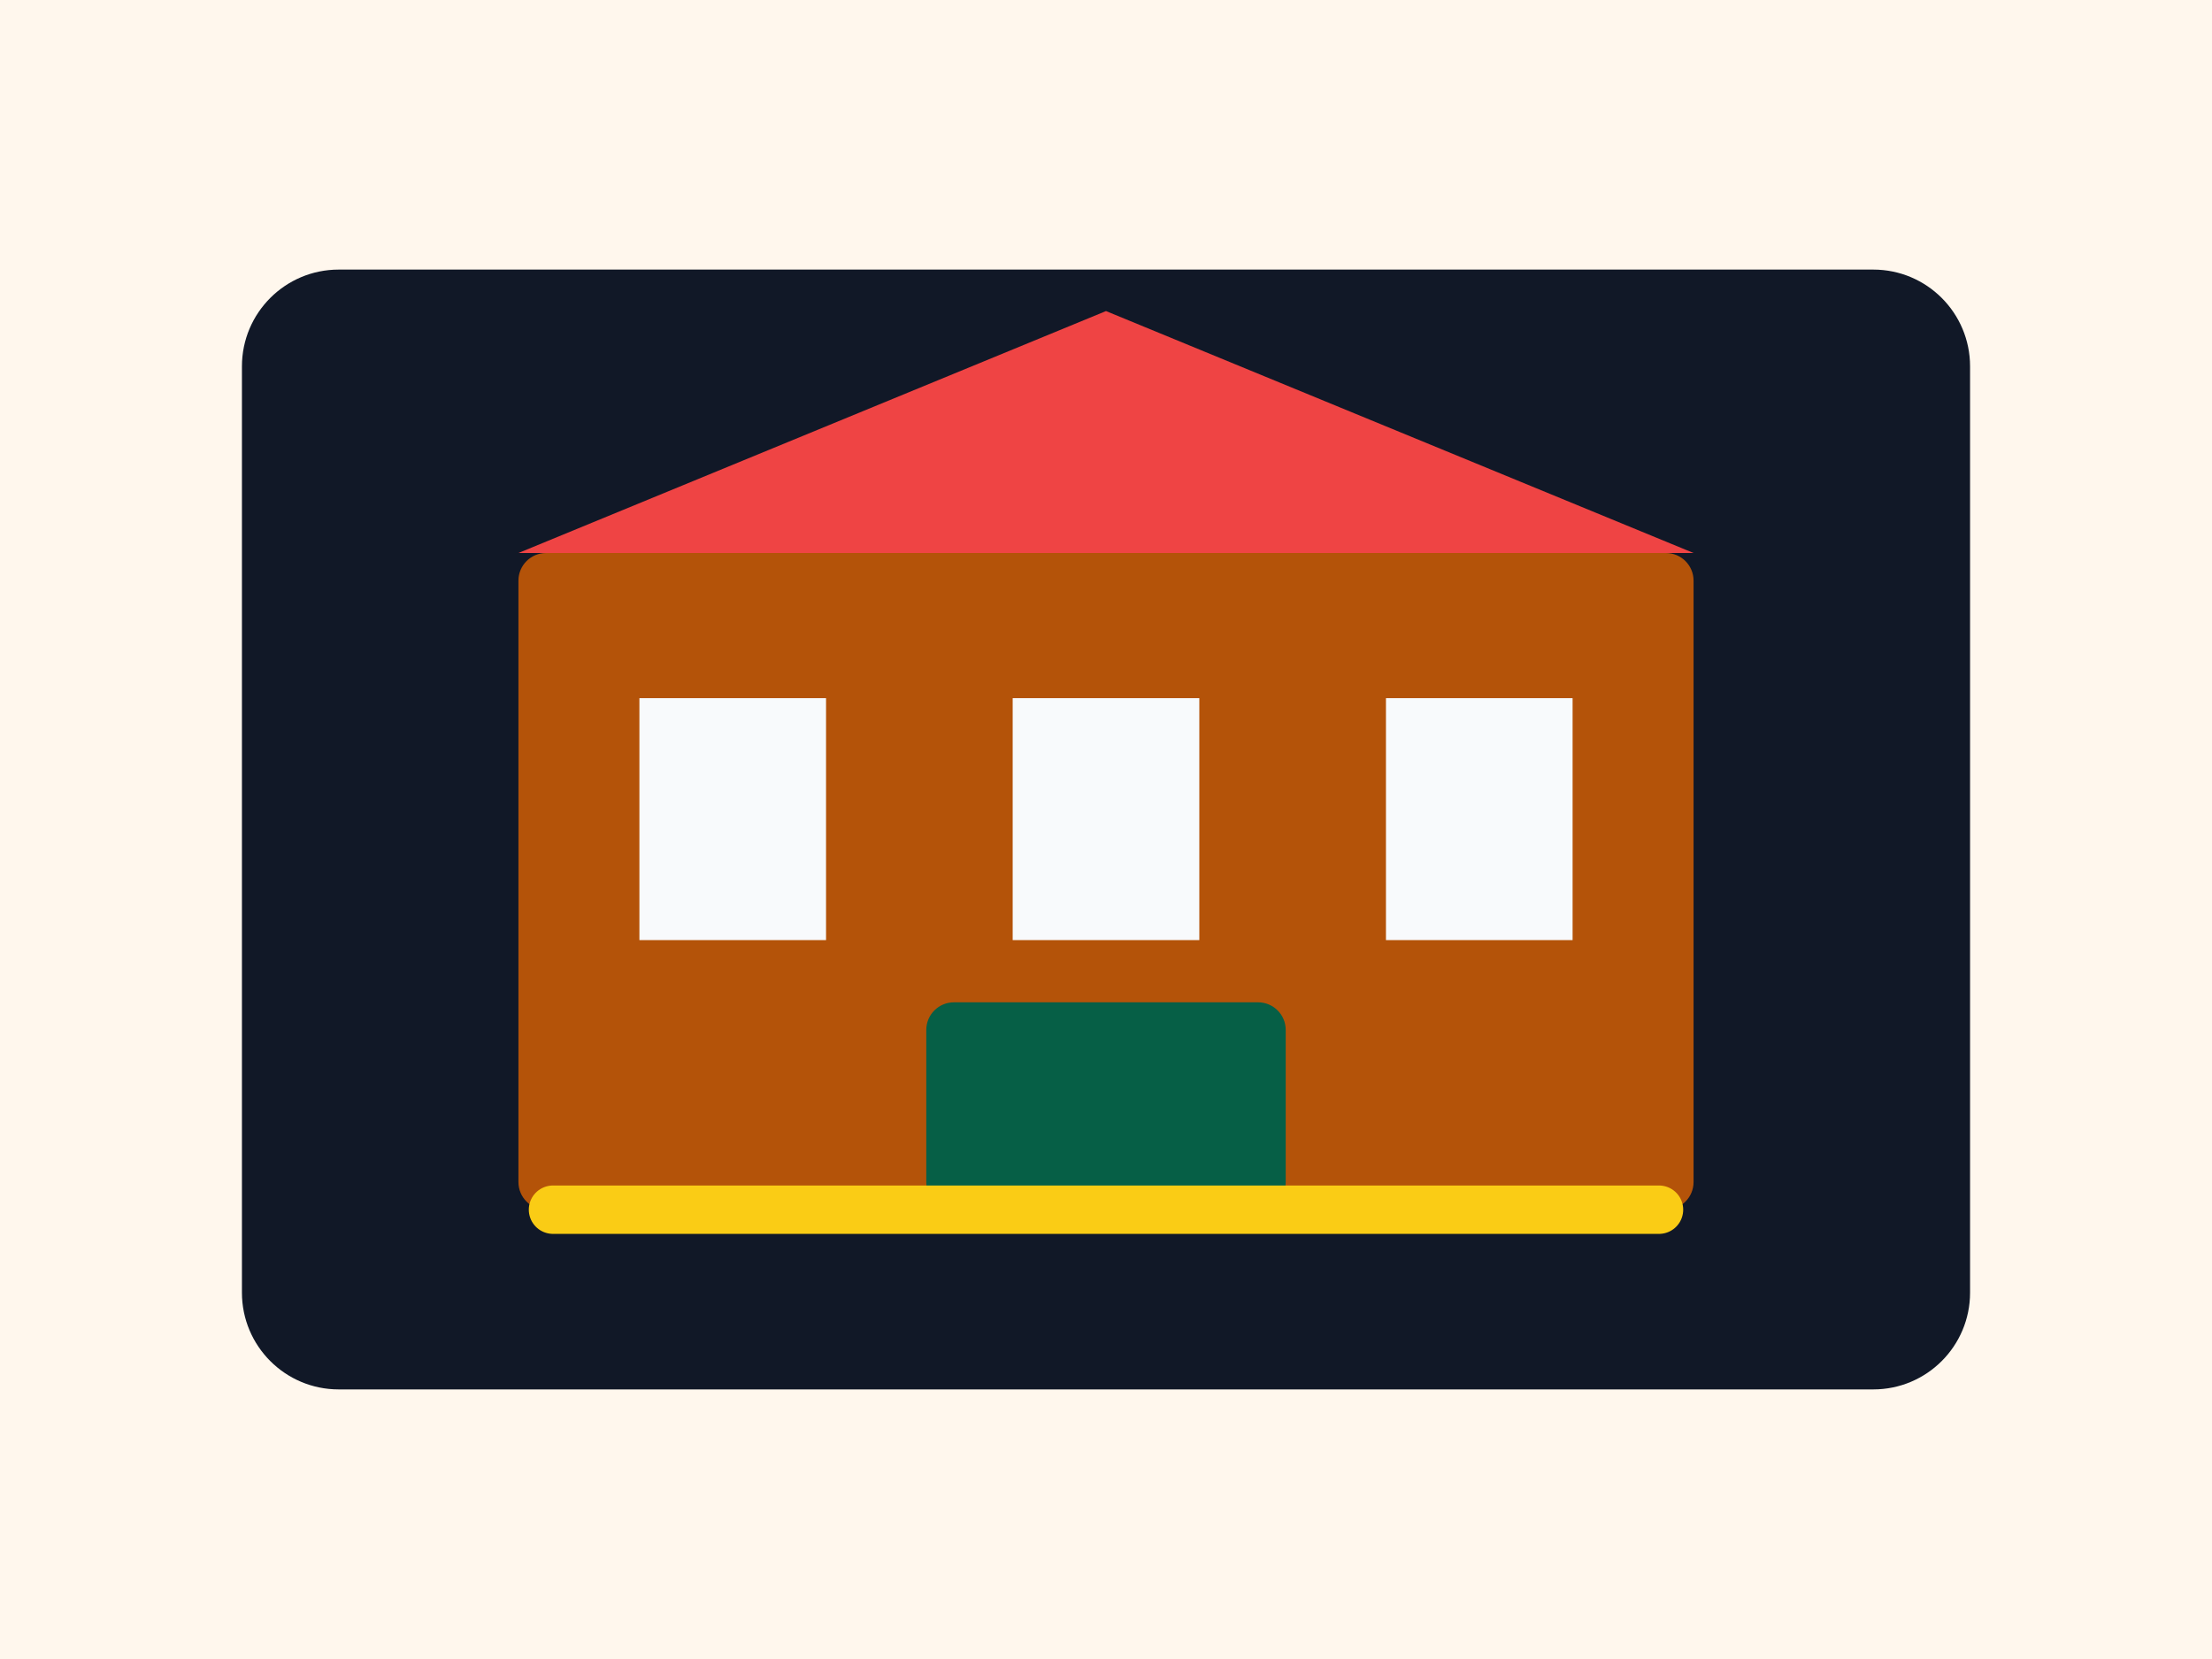
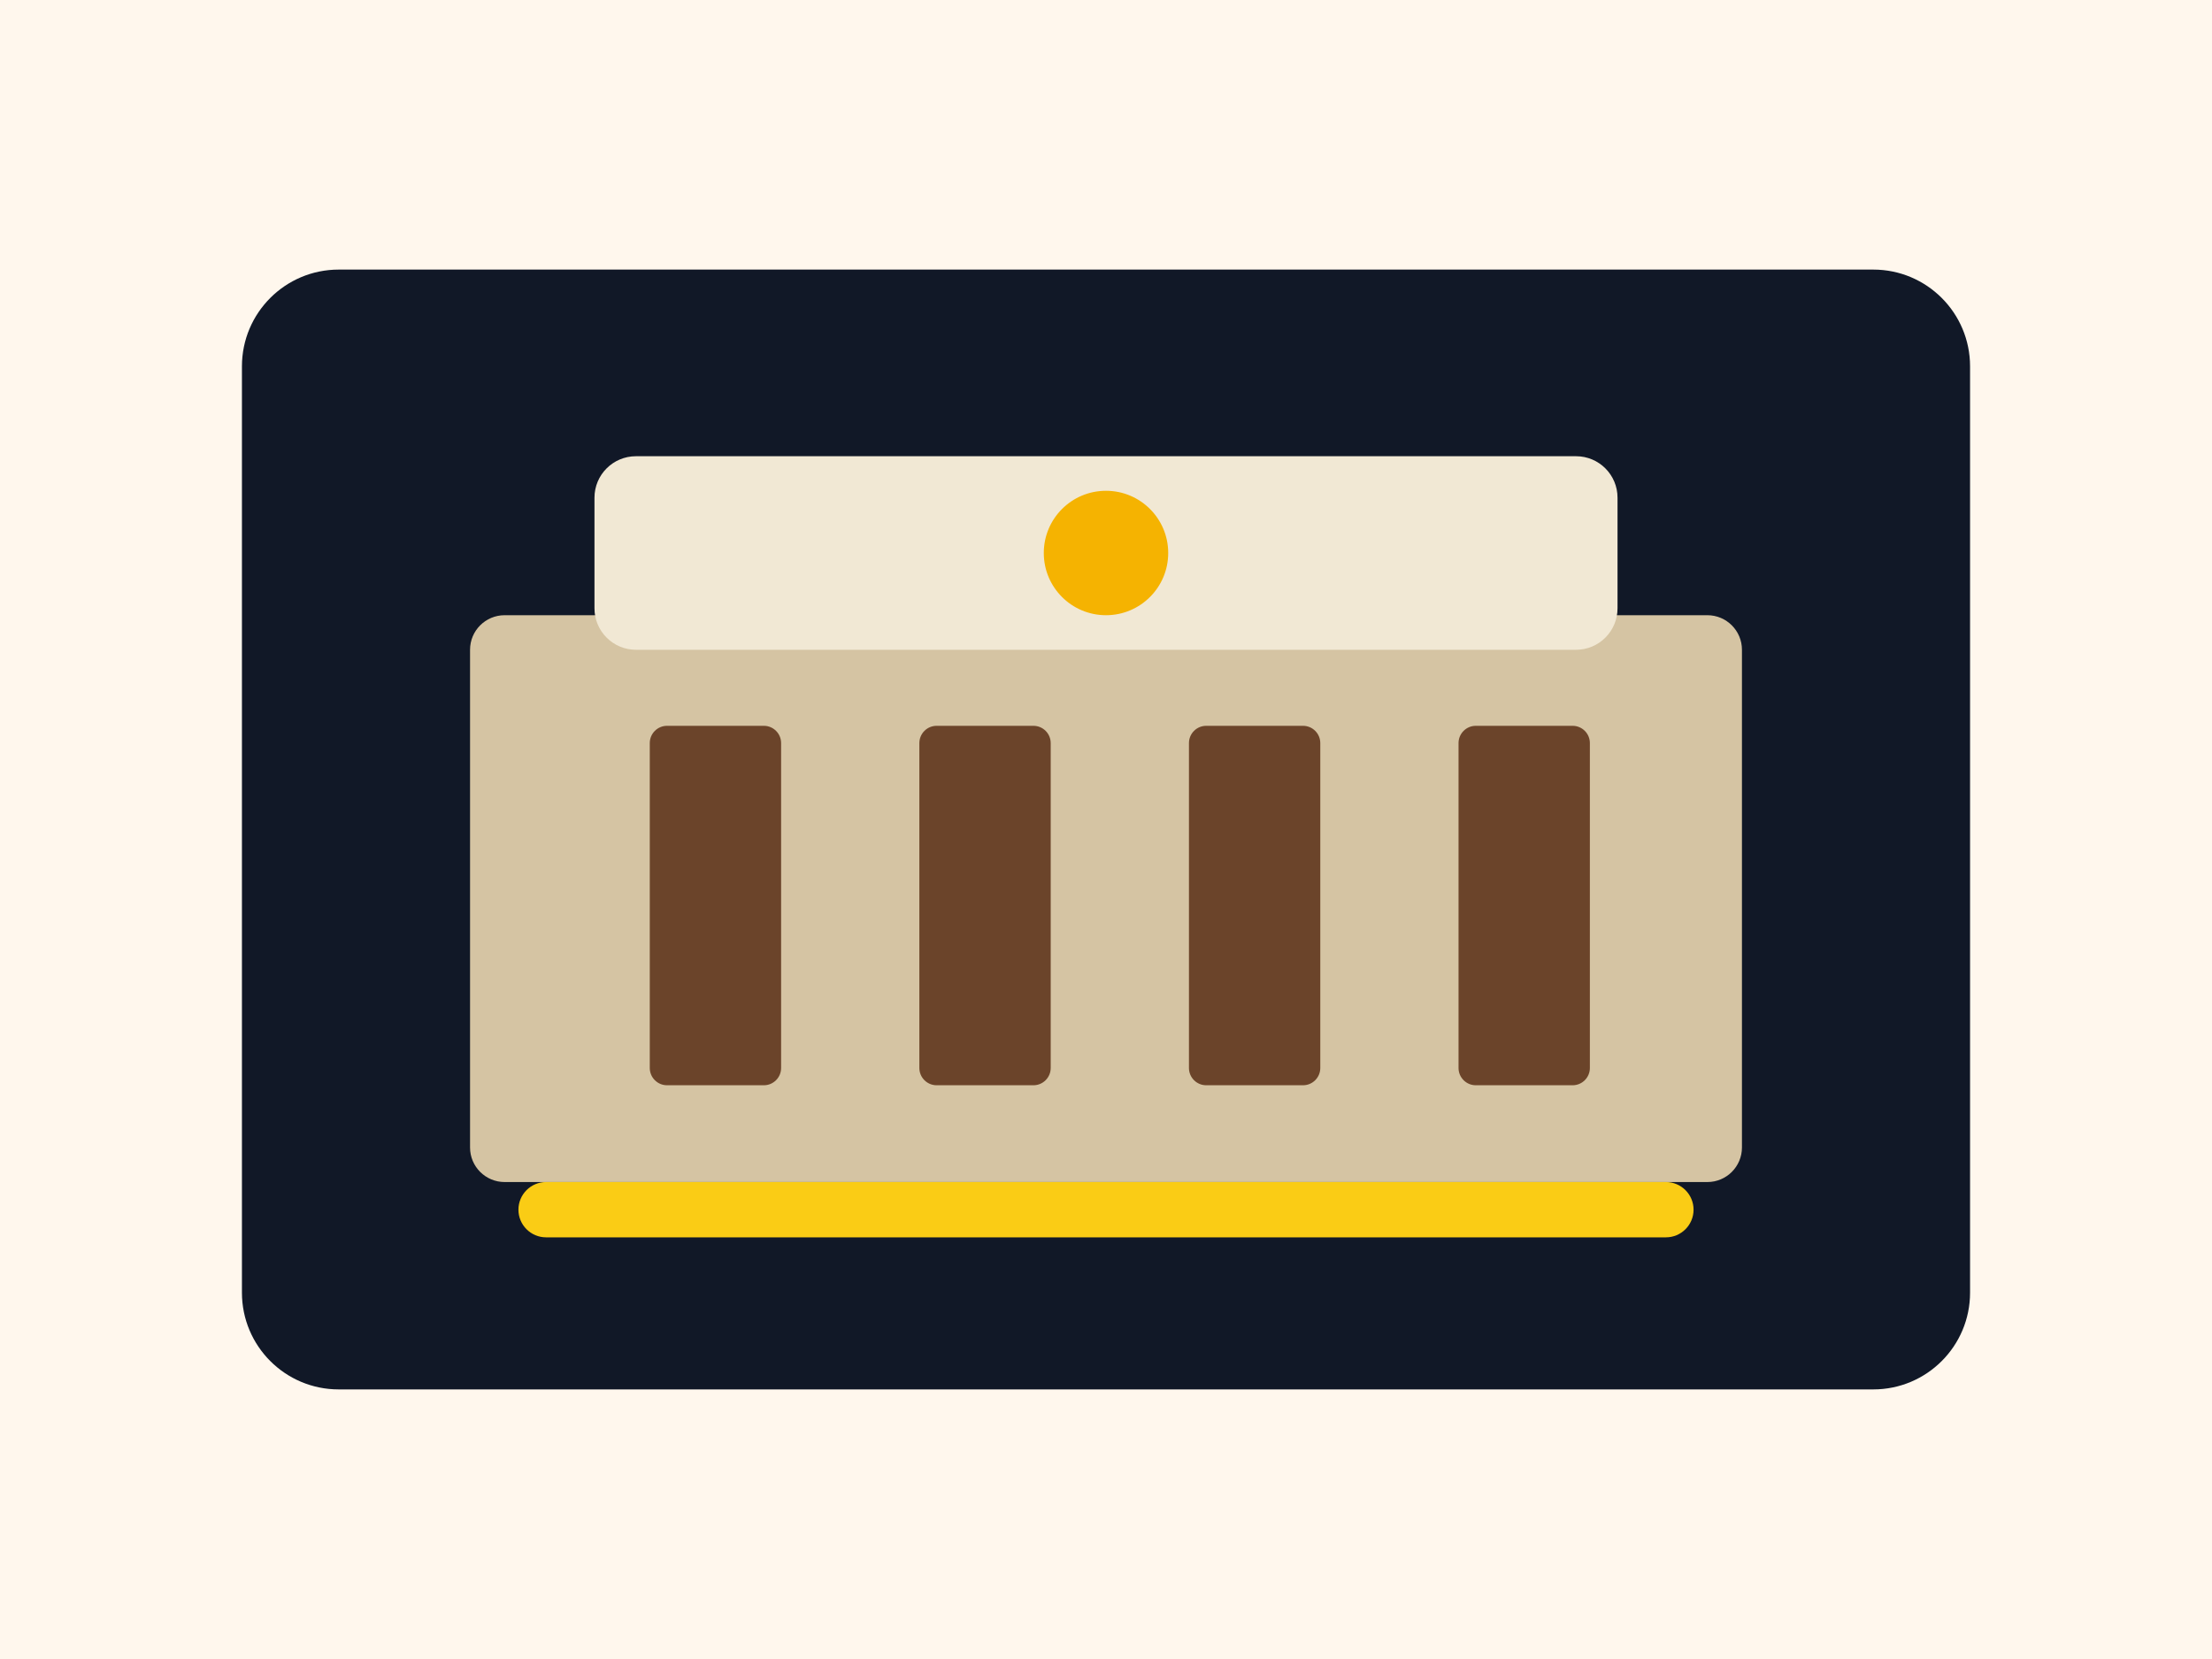
- <svg xmlns="http://www.w3.org/2000/svg" viewBox="0 0 640 480">
+ <svg xmlns="http://www.w3.org/2000/svg" viewBox="0 0 640 480" role="img" aria-label="Original brick-built civic museum collectible">
  <rect width="640" height="480" fill="#fff7ed" />
  <rect x="70" y="78" width="500" height="324" rx="28" fill="#111827" />
-   <rect x="150" y="160" width="340" height="190" rx="8" fill="#b45309" />
-   <path d="M150 160l170-70 170 70z" fill="#ef4444" />
-   <rect x="185" y="202" width="54" height="70" fill="#f8fafc" />
-   <rect x="293" y="202" width="54" height="70" fill="#f8fafc" />
-   <rect x="401" y="202" width="54" height="70" fill="#f8fafc" />
-   <rect x="268" y="290" width="104" height="60" rx="8" fill="#065f46" />
-   <path d="M160 350h320" stroke="#facc15" stroke-width="14" stroke-linecap="round" />
+   <rect x="136" y="178" width="368" height="164" rx="10" fill="#d5c4a3" />
+   <rect x="172" y="132" width="296" height="56" rx="12" fill="#f1e8d4" />
+   <rect x="188" y="210" width="38" height="104" rx="5" fill="#6b442a" />
+   <rect x="266" y="210" width="38" height="104" rx="5" fill="#6b442a" />
+   <rect x="344" y="210" width="38" height="104" rx="5" fill="#6b442a" />
+   <rect x="422" y="210" width="38" height="104" rx="5" fill="#6b442a" />
+   <rect x="150" y="342" width="340" height="16" rx="8" fill="#facc15" />
+   <circle cx="320" cy="160" r="18" fill="#f5b301" />
</svg>
